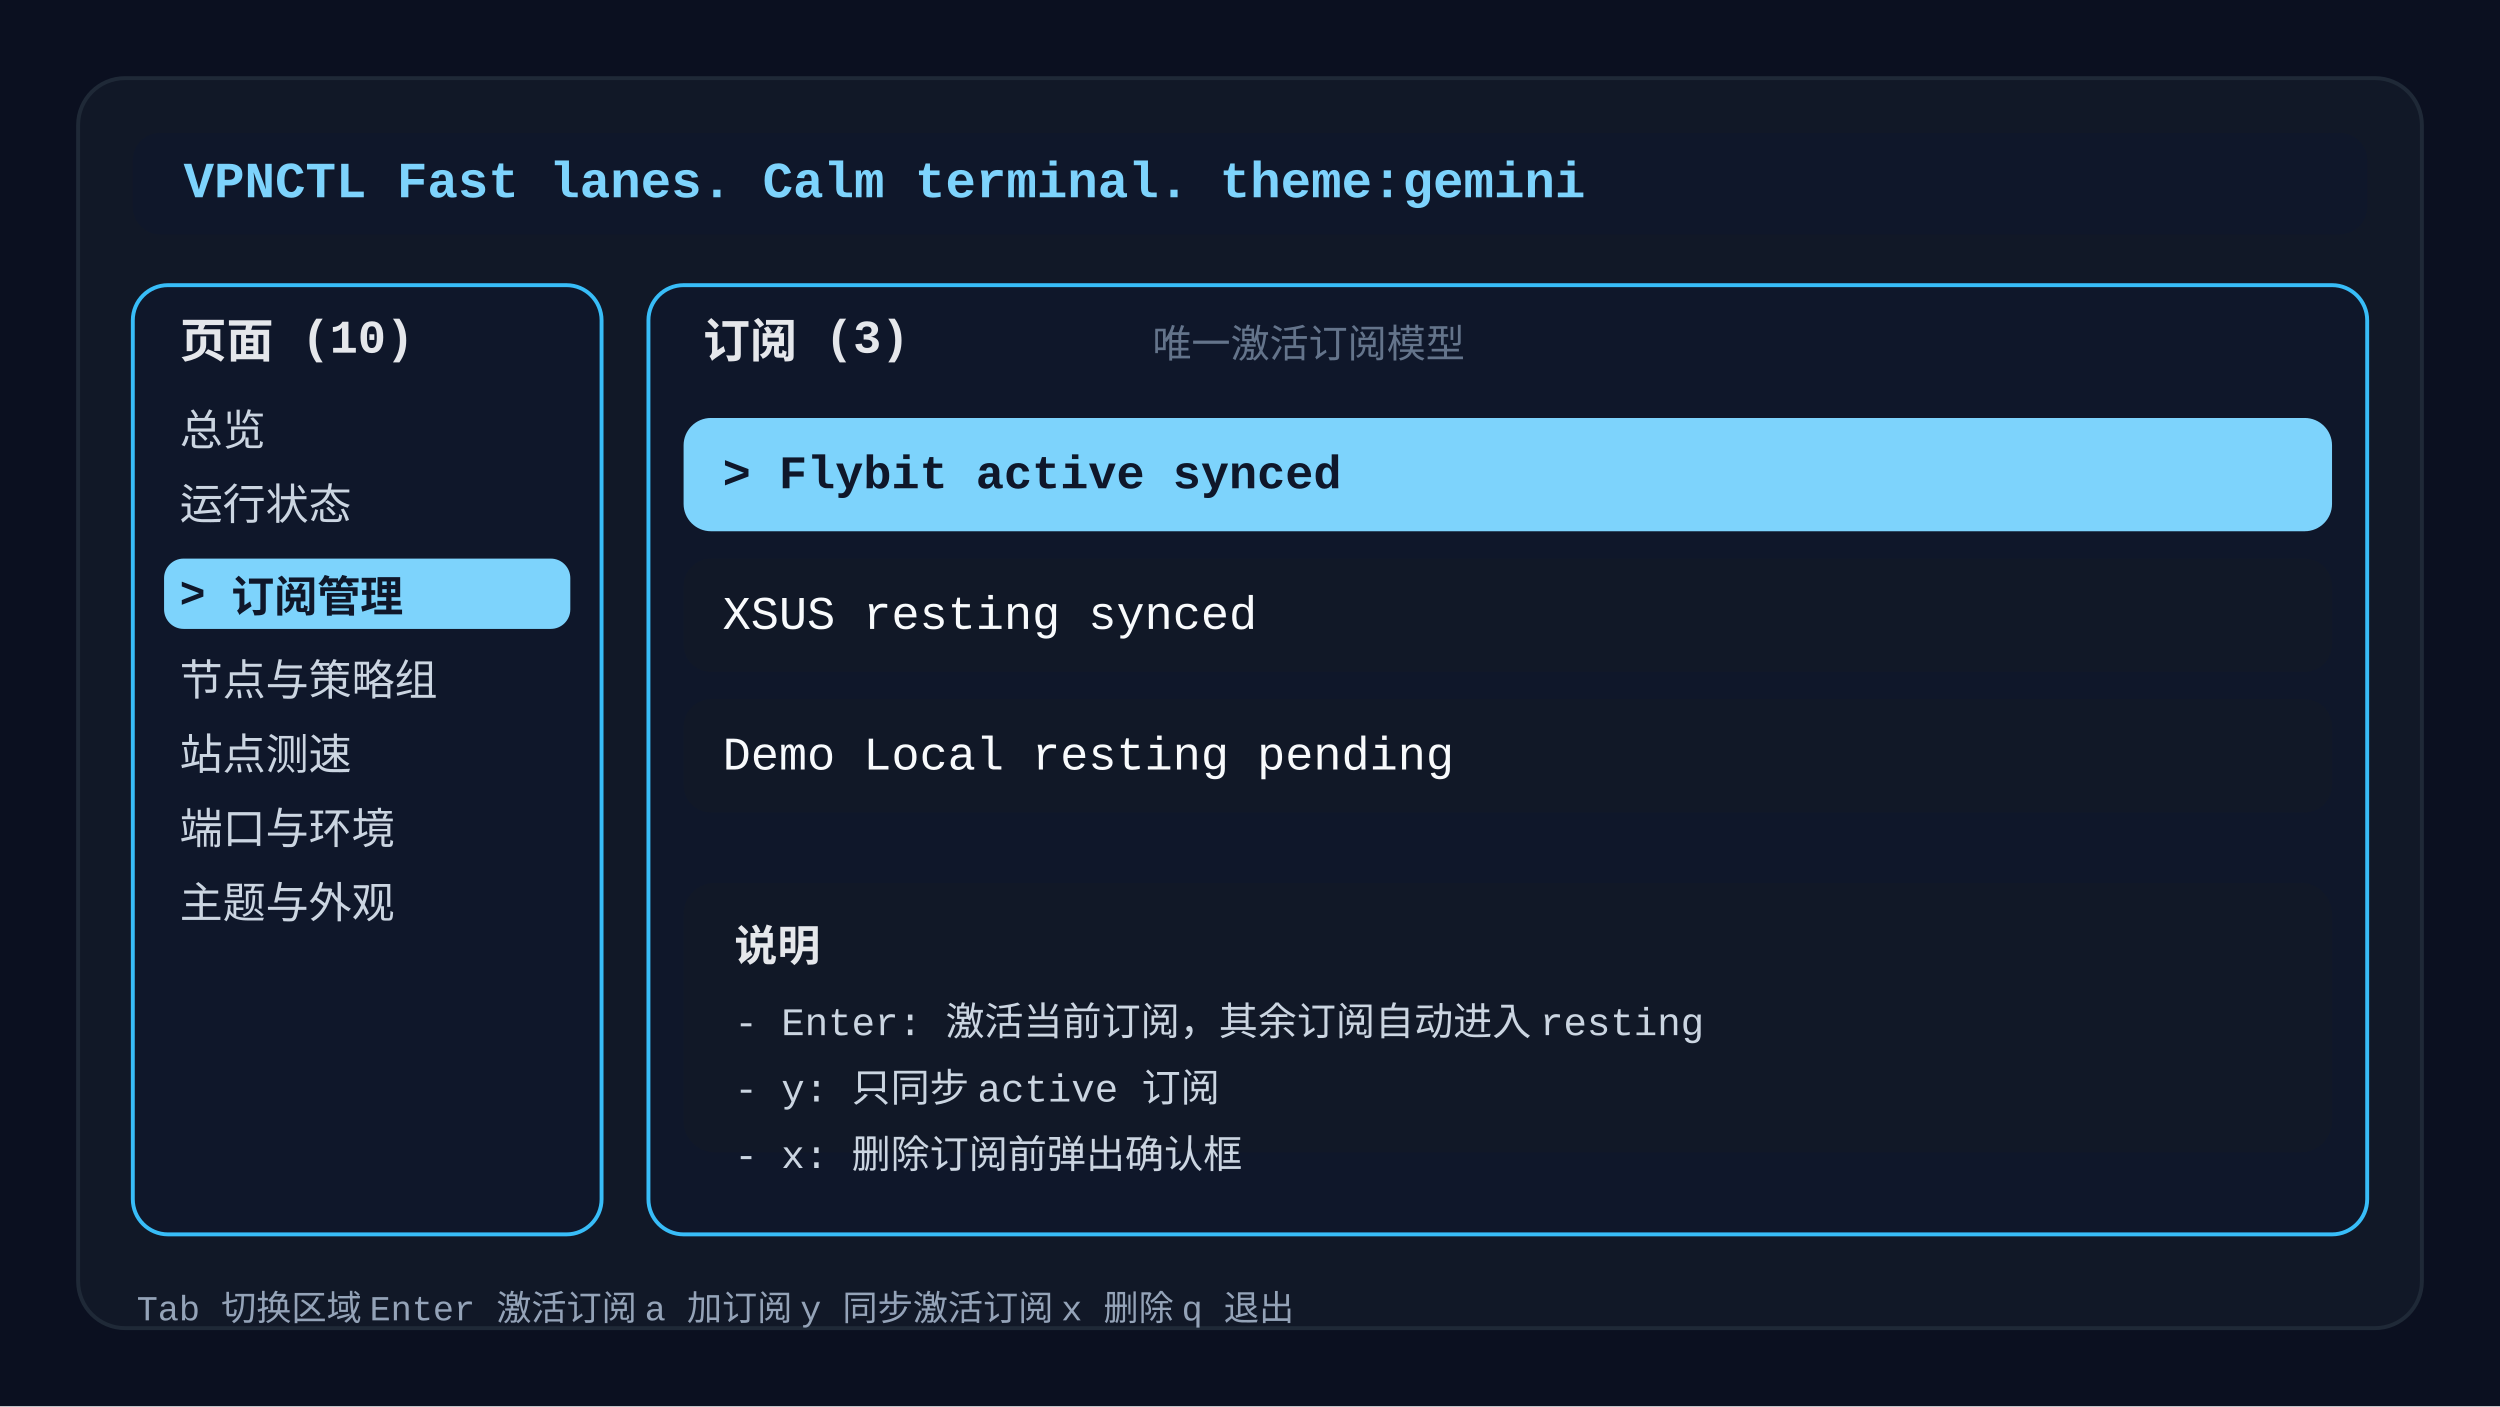
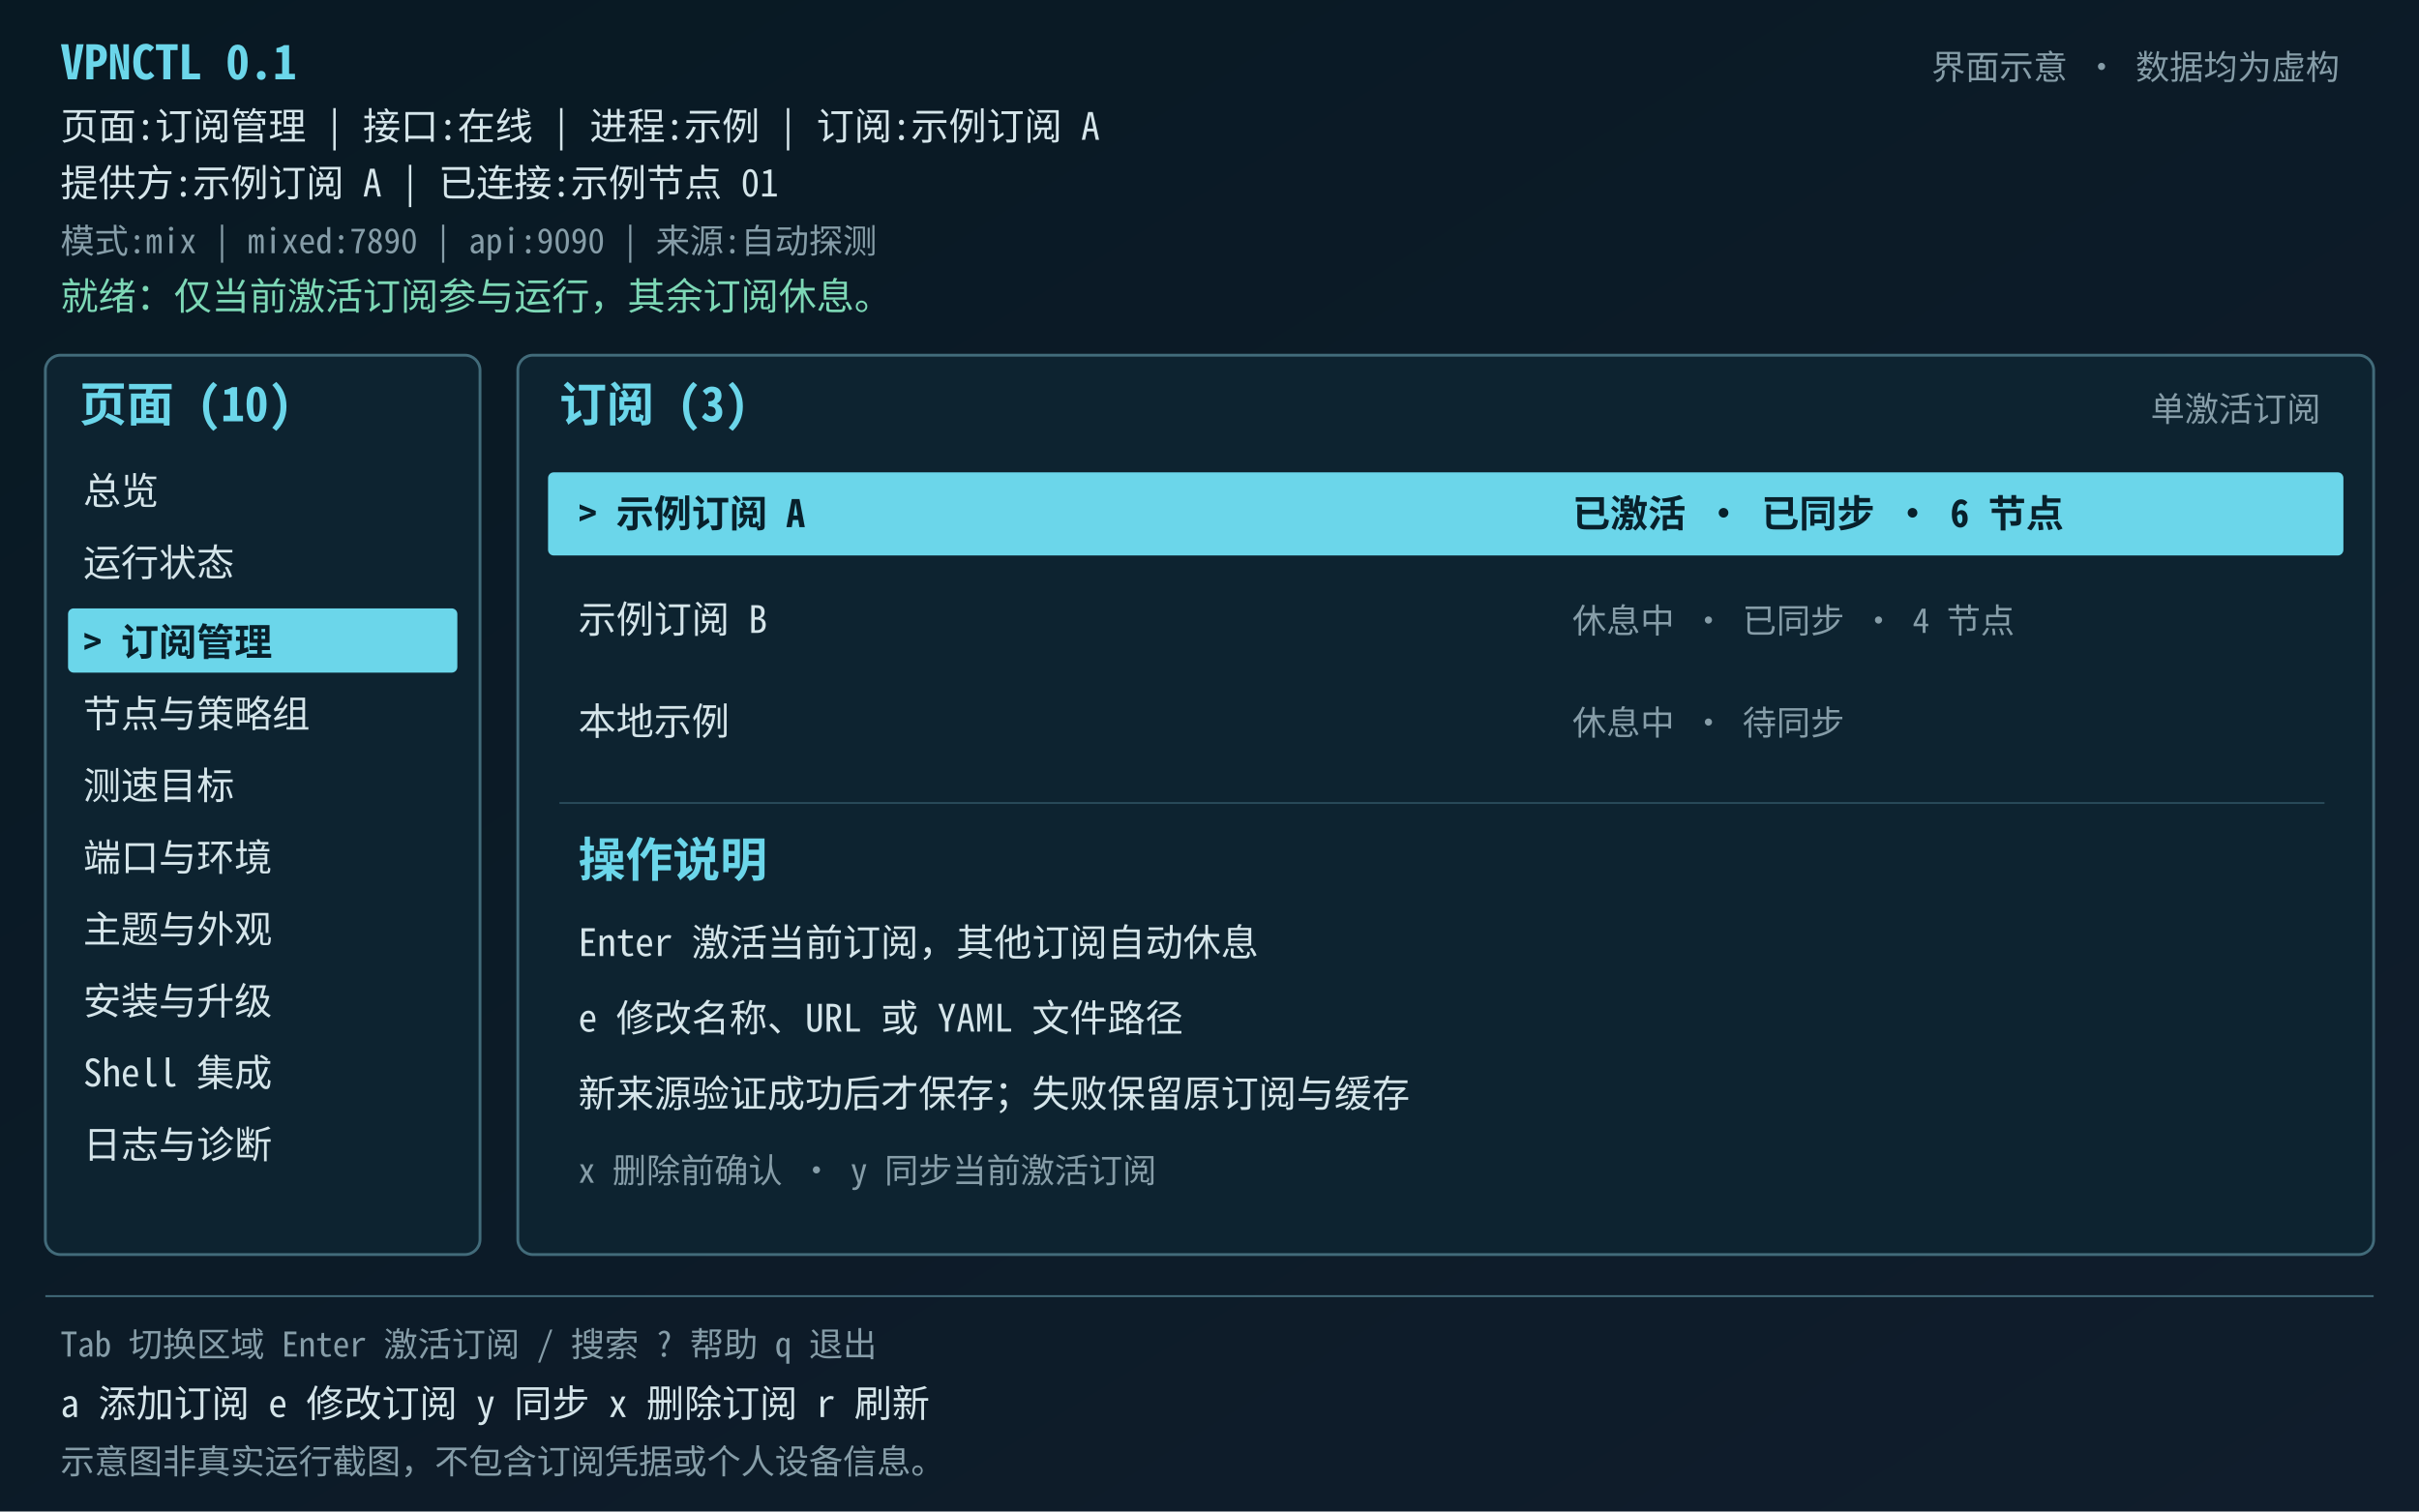
- <svg xmlns="http://www.w3.org/2000/svg" width="1280" height="720" viewBox="0 0 1280 720" fill="none">
-   <rect width="1280" height="720" fill="#0B1020" />
-   <rect x="40" y="40" width="1200" height="640" rx="24" fill="#111827" stroke="#1F2937" stroke-width="2" />
-   <rect x="68" y="68" width="1144" height="52" rx="14" fill="#0F172A" />
-   <text x="94" y="101" fill="#7DD3FC" font-family="Consolas, 'Courier New', monospace" font-size="26" font-weight="700">VPNCTL  Fast lanes. Calm terminal.  theme:gemini</text>
-   <rect x="68" y="146" width="240" height="486" rx="18" fill="#0F172A" stroke="#38BDF8" stroke-width="2" />
-   <text x="92" y="183" fill="#E5E7EB" font-family="Consolas, 'Courier New', monospace" font-size="24" font-weight="700">页面 (10)</text>
-   <text x="92" y="228" fill="#CBD5E1" font-family="Consolas, 'Courier New', monospace" font-size="22">  总览</text>
-   <text x="92" y="266" fill="#CBD5E1" font-family="Consolas, 'Courier New', monospace" font-size="22">  运行状态</text>
-   <rect x="84" y="286" width="208" height="36" rx="10" fill="#7DD3FC" />
-   <text x="92" y="311" fill="#0F172A" font-family="Consolas, 'Courier New', monospace" font-size="22" font-weight="700">&gt; 订阅管理</text>
-   <text x="92" y="356" fill="#CBD5E1" font-family="Consolas, 'Courier New', monospace" font-size="22">  节点与策略组</text>
-   <text x="92" y="394" fill="#CBD5E1" font-family="Consolas, 'Courier New', monospace" font-size="22">  站点测速</text>
-   <text x="92" y="432" fill="#CBD5E1" font-family="Consolas, 'Courier New', monospace" font-size="22">  端口与环境</text>
-   <text x="92" y="470" fill="#CBD5E1" font-family="Consolas, 'Courier New', monospace" font-size="22">  主题与外观</text>
-   <rect x="332" y="146" width="880" height="486" rx="18" fill="#0F172A" stroke="#38BDF8" stroke-width="2" />
-   <text x="360" y="183" fill="#E5E7EB" font-family="Consolas, 'Courier New', monospace" font-size="24" font-weight="700">订阅 (3)</text>
-   <text x="590" y="183" fill="#64748B" font-family="Consolas, 'Courier New', monospace" font-size="20">唯一激活订阅模型</text>
-   <rect x="350" y="214" width="844" height="58" rx="14" fill="#7DD3FC" />
-   <text x="370" y="250" fill="#0F172A" font-family="Consolas, 'Courier New', monospace" font-size="24" font-weight="700">&gt; Flybit                       active  synced</text>
-   <rect x="350" y="286" width="844" height="58" rx="14" fill="#111827" />
-   <text x="370" y="322" fill="#F8FAFC" font-family="Consolas, 'Courier New', monospace" font-size="24">  XSUS                         resting synced</text>
-   <rect x="350" y="358" width="844" height="58" rx="14" fill="#111827" />
-   <text x="370" y="394" fill="#F8FAFC" font-family="Consolas, 'Courier New', monospace" font-size="24">  Demo Local                   resting pending</text>
-   <rect x="350" y="452" width="844" height="138" rx="16" fill="#111827" />
-   <text x="376" y="492" fill="#E5E7EB" font-family="Consolas, 'Courier New', monospace" font-size="22" font-weight="700">说明</text>
-   <text x="376" y="530" fill="#CBD5E1" font-family="Consolas, 'Courier New', monospace" font-size="20">- Enter: 激活当前订阅，其余订阅自动进入 resting</text>
-   <text x="376" y="564" fill="#CBD5E1" font-family="Consolas, 'Courier New', monospace" font-size="20">- y: 只同步 active 订阅</text>
-   <text x="376" y="598" fill="#CBD5E1" font-family="Consolas, 'Courier New', monospace" font-size="20">- x: 删除订阅前弹出确认框</text>
-   <rect x="68" y="648" width="1144" height="14" rx="7" fill="#111827" />
-   <text x="70" y="676" fill="#94A3B8" font-family="Consolas, 'Courier New', monospace" font-size="18">Tab 切换区域  Enter 激活订阅  a 加订阅  y 同步激活订阅  x 删除  q 退出</text>
+ <svg xmlns="http://www.w3.org/2000/svg" width="1280" height="800" viewBox="0 0 1280 800" role="img" aria-labelledby="title desc">
+   <defs>
+     <linearGradient id="bg" x2="1" y2="1">
+       <stop stop-color="#081923" />
+       <stop offset="1" stop-color="#101d2c" />
+     </linearGradient>
+     <style>text{font-family:Consolas,'Noto Sans Mono CJK SC',monospace;font-size:20px;fill:#d5e5ea}.title{font-size:25px;font-weight:700;fill:#6bd6ea}.dim{fill:#869da8;font-size:18px}.selected{fill:#08202b;font-weight:700}.ok{fill:#7dd8b6}.panel{fill:#0d2330;stroke:#426b7a;stroke-width:1.5}</style>
+   </defs>
+   <rect width="1280" height="800" fill="url(#bg)" />
+   <text x="32" y="42" class="title">VPNCTL  0.1</text>
+   <text x="1238" y="42" text-anchor="end" class="dim">界面示意 · 数据均为虚构</text>
+   <text x="32" y="74">页面:订阅管理 | 接口:在线 | 进程:示例 | 订阅:示例订阅 A</text>
+   <text x="32" y="104">提供方:示例订阅 A | 已连接:示例节点 01</text>
+   <text x="32" y="134" class="dim">模式:mix | mixed:7890 | api:9090 | 来源:自动探测</text>
+   <text x="32" y="164" class="ok">就绪：仅当前激活订阅参与运行，其余订阅休息。</text>
+   <rect x="24" y="188" width="230" height="476" rx="8" class="panel" />
+   <text x="42" y="223" class="title">页面 (10)</text>
+   <text x="44" y="267">总览</text>
+   <text x="44" y="305">运行状态</text>
+   <rect x="36" y="322" width="206" height="34" rx="3" fill="#6bd6ea" />
+   <text x="44" y="347" class="selected">&gt; 订阅管理</text>
+   <text x="44" y="385">节点与策略组</text>
+   <text x="44" y="423">测速目标</text>
+   <text x="44" y="461">端口与环境</text>
+   <text x="44" y="499">主题与外观</text>
+   <text x="44" y="537">安装与升级</text>
+   <text x="44" y="575">Shell 集成</text>
+   <text x="44" y="613">日志与诊断</text>
+   <rect x="274" y="188" width="982" height="476" rx="8" class="panel" />
+   <text x="296" y="223" class="title">订阅 (3)</text>
+   <text x="1228" y="223" text-anchor="end" class="dim">单激活订阅</text>
+   <rect x="290" y="250" width="950" height="44" rx="3" fill="#6bd6ea" />
+   <text x="306" y="279" class="selected">&gt; 示例订阅 A</text>
+   <text x="832" y="279" class="selected">已激活 · 已同步 · 6 节点</text>
+   <text x="306" y="335">示例订阅 B</text>
+   <text x="832" y="335" class="dim">休息中 · 已同步 · 4 节点</text>
+   <text x="306" y="389">本地示例</text>
+   <text x="832" y="389" class="dim">休息中 · 待同步</text>
+   <path d="M296 425H1230" stroke="#294b5a" />
+   <text x="306" y="464" class="title">操作说明</text>
+   <text x="306" y="506">Enter 激活当前订阅，其他订阅自动休息</text>
+   <text x="306" y="546">e 修改名称、URL 或 YAML 文件路径</text>
+   <text x="306" y="586">新来源验证成功后才保存；失败保留原订阅与缓存</text>
+   <text x="306" y="626" class="dim">x 删除前确认 · y 同步当前激活订阅</text>
+   <path d="M24 686H1256" stroke="#426b7a" />
+   <text x="32" y="718" class="dim">Tab 切换区域   Enter 激活订阅   / 搜索   ? 帮助   q 退出</text>
+   <text x="32" y="750">a 添加订阅   e 修改订阅   y 同步   x 删除订阅   r 刷新</text>
+   <text x="32" y="780" class="dim">示意图非真实运行截图，不包含订阅凭据或个人设备信息。</text>
</svg>
